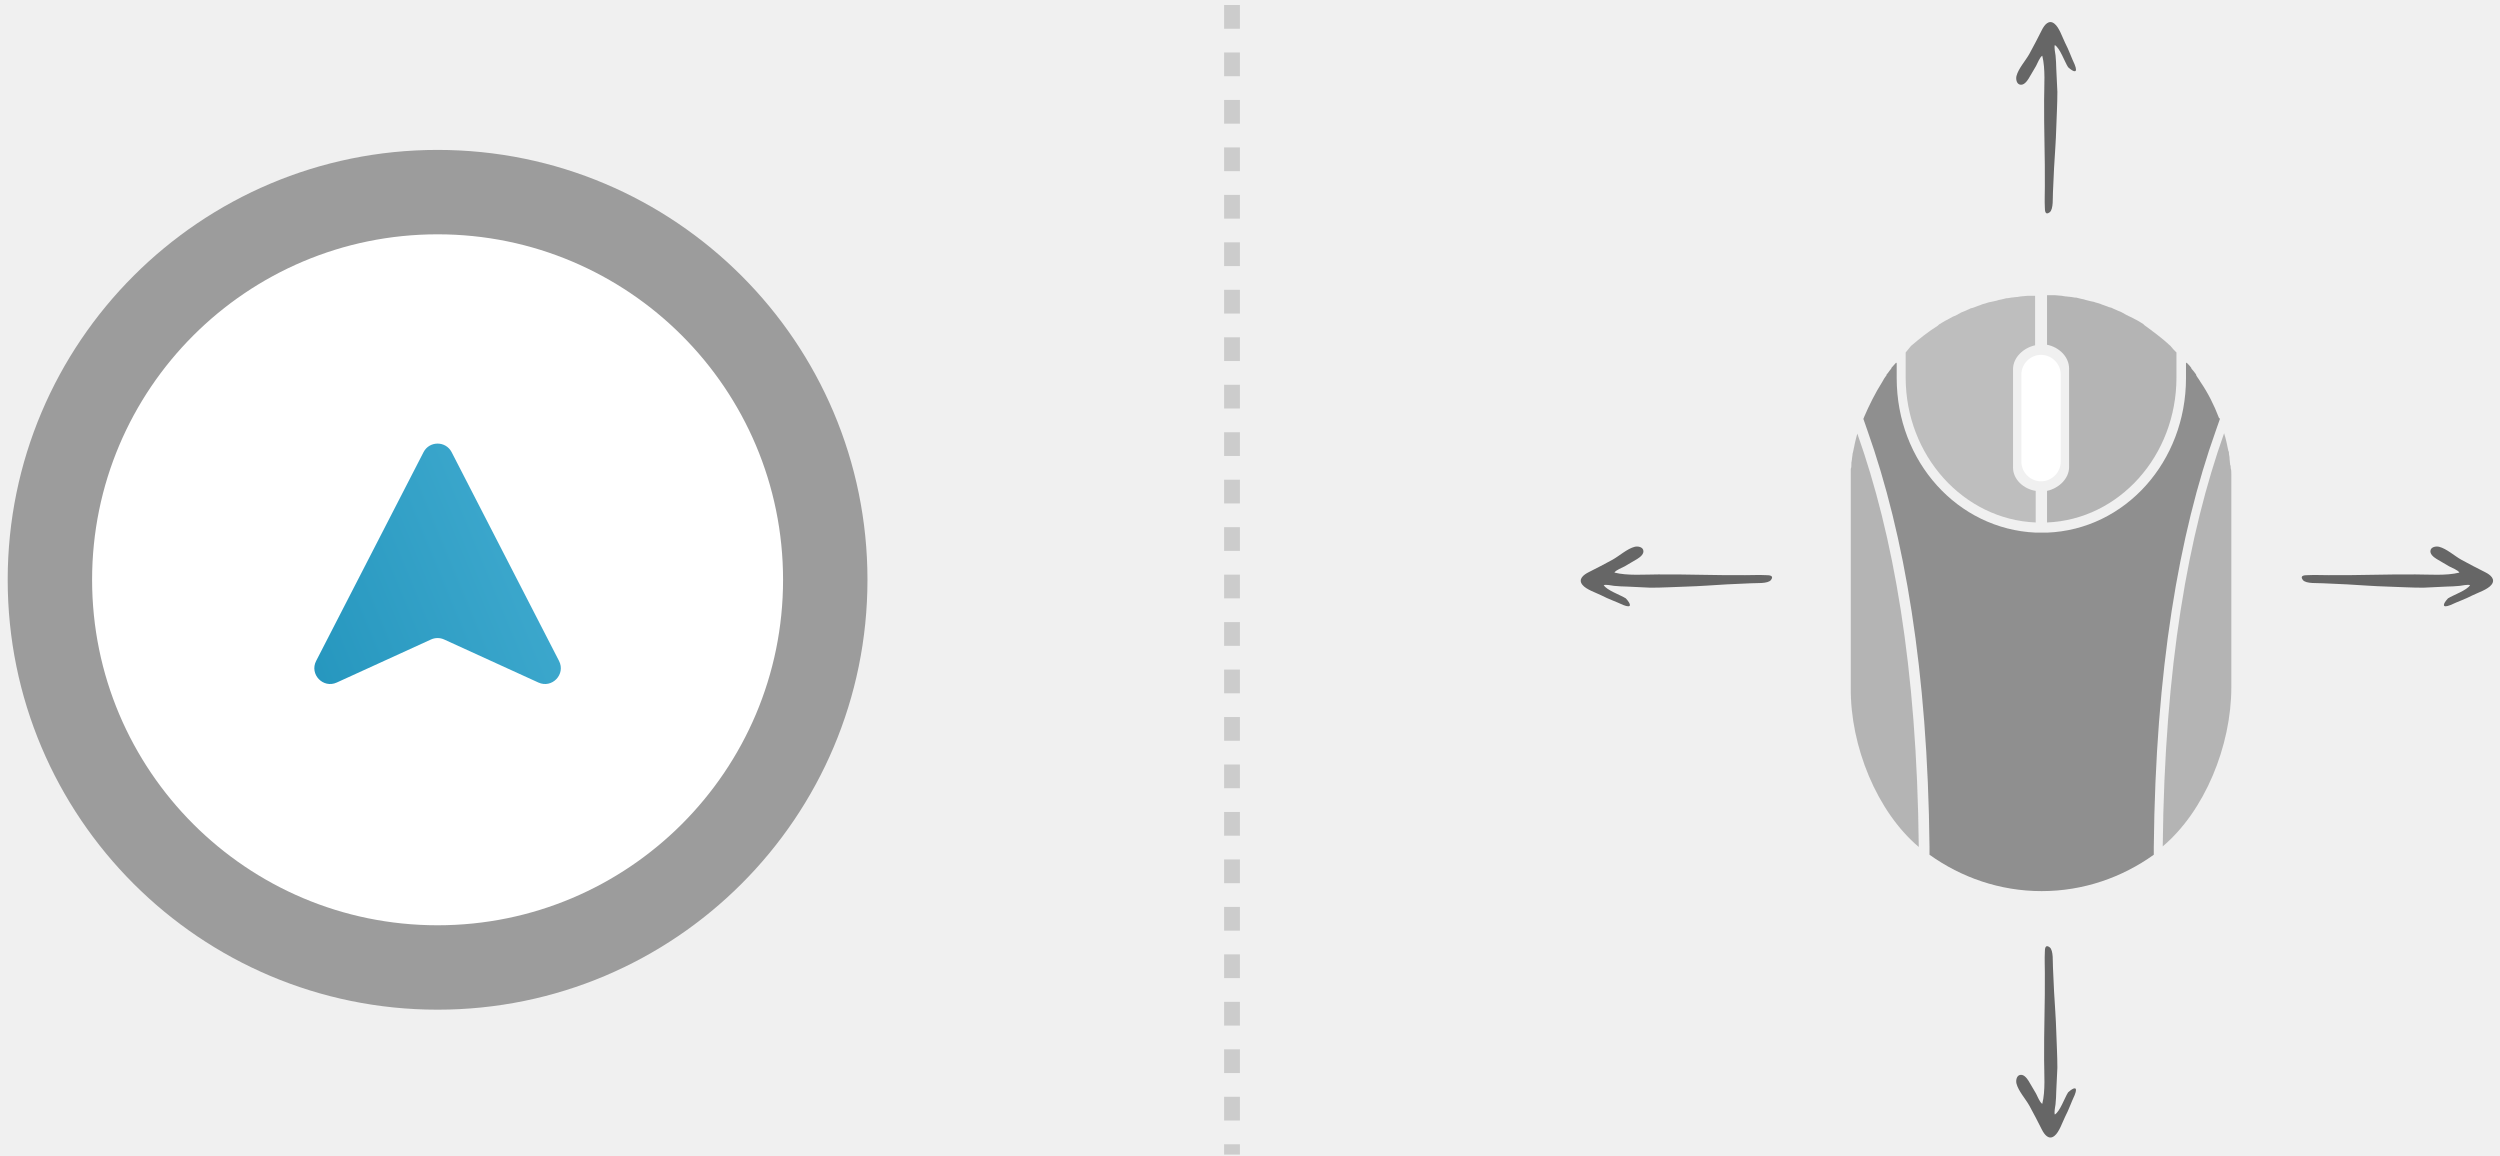
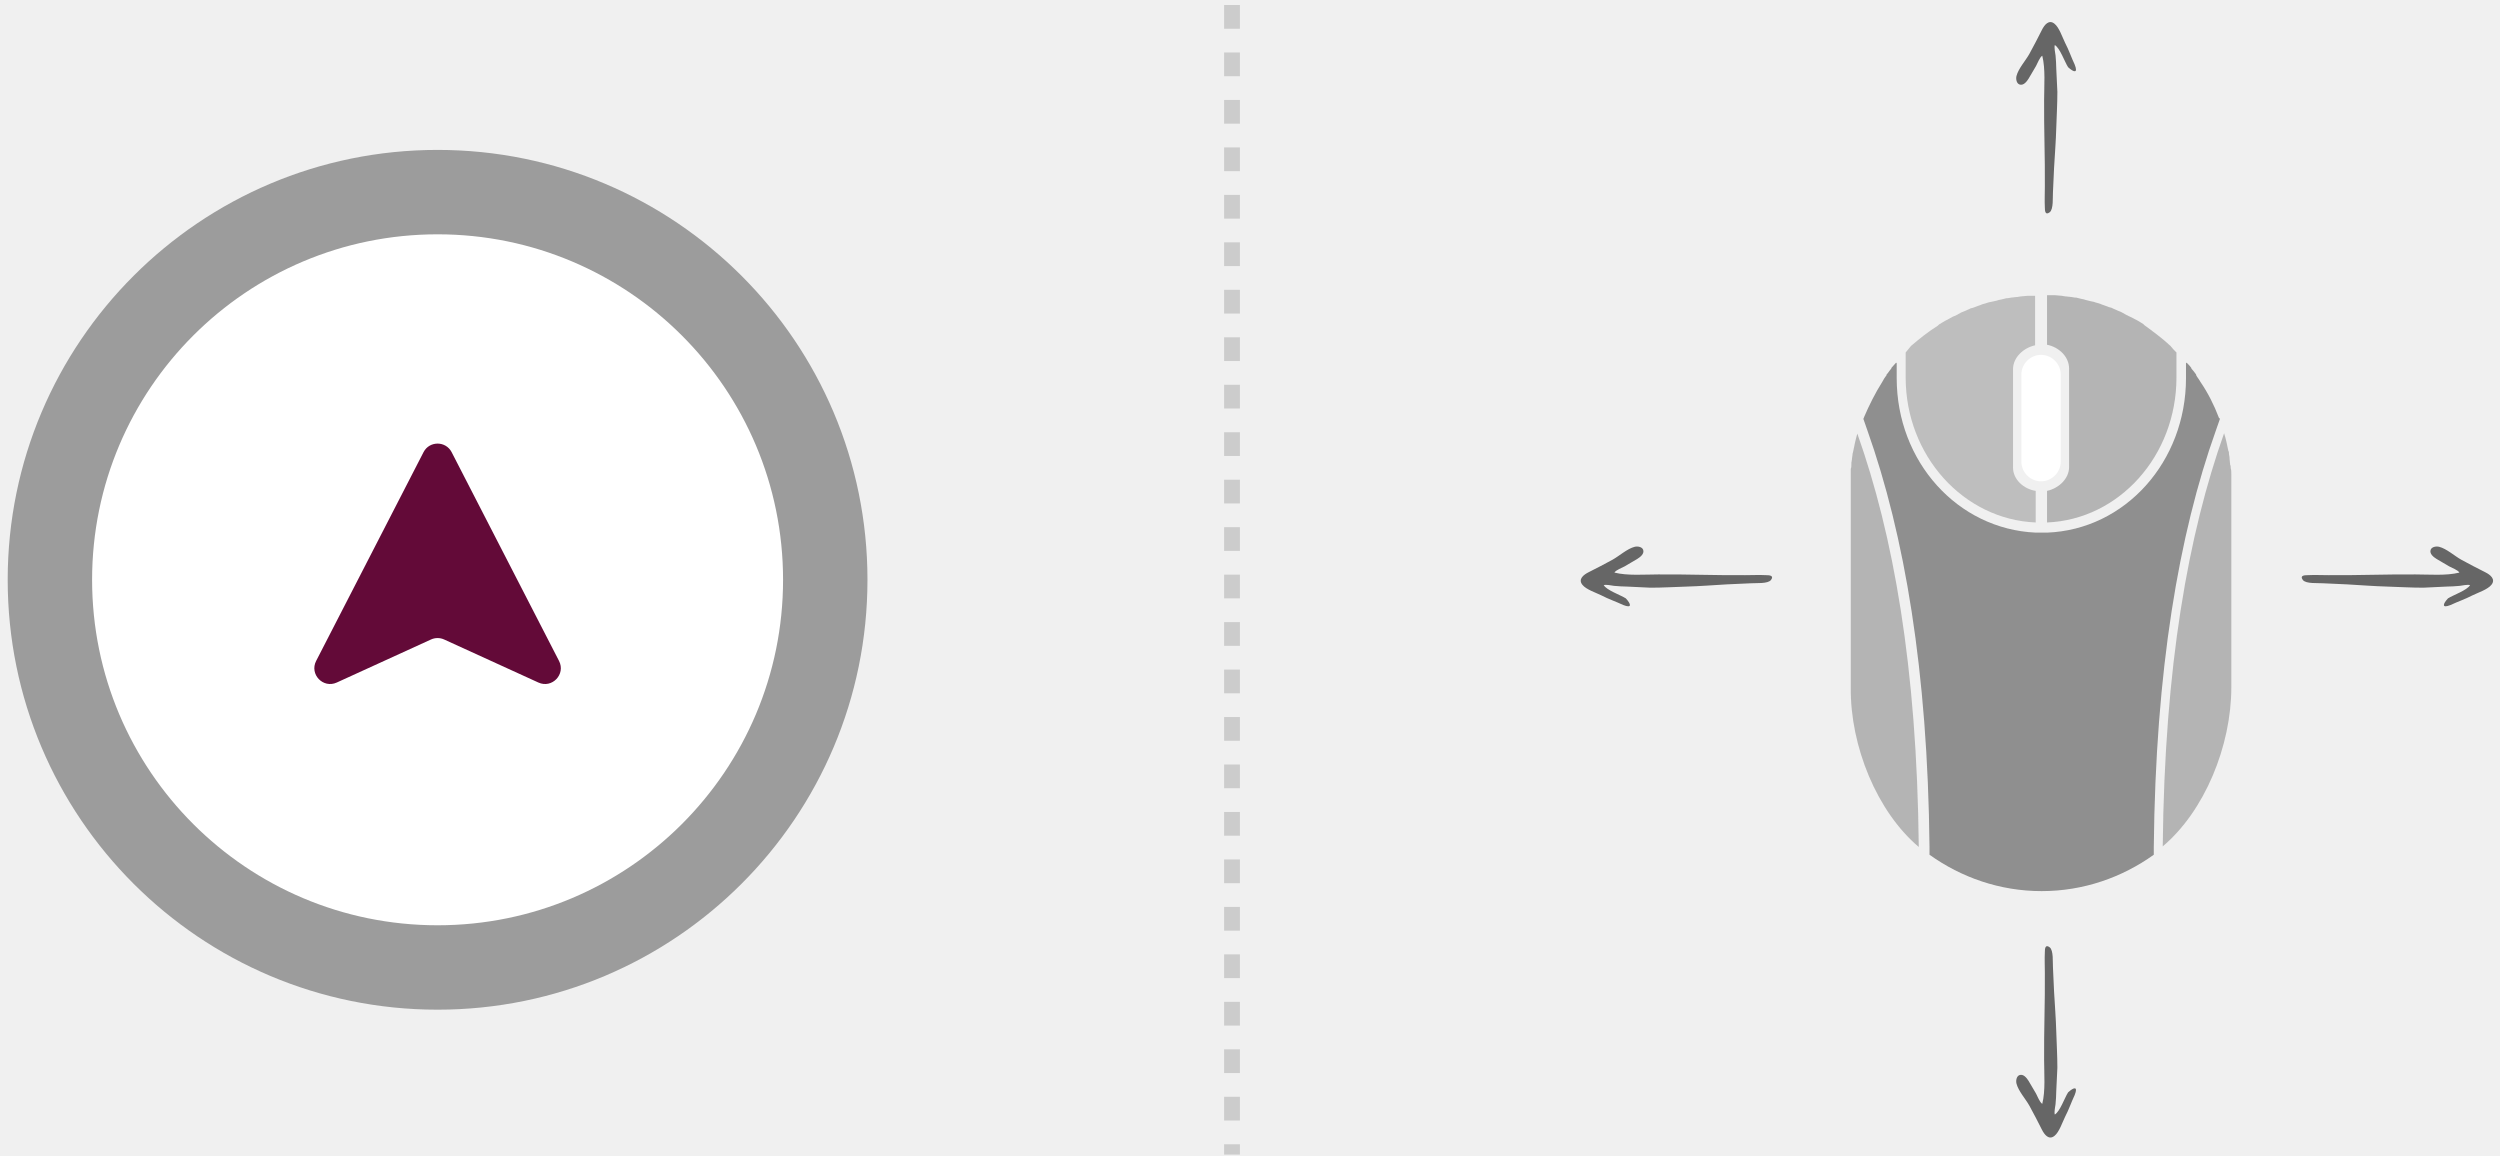
<svg xmlns="http://www.w3.org/2000/svg" width="316" height="146" viewBox="0 0 316 146" fill="none">
  <circle opacity="0.35" cx="55.31" cy="73.286" r="54.338" fill="black" />
  <circle cx="55.31" cy="73.286" r="43.669" fill="white" />
  <path d="M53.534 57.155C54.277 55.71 56.343 55.71 57.087 57.155L70.661 83.541C71.528 85.227 69.779 87.059 68.054 86.272L56.14 80.831C55.613 80.59 55.008 80.59 54.48 80.831L42.567 86.272C40.842 87.059 39.093 85.227 39.96 83.541L53.534 57.155Z" fill="url(#paint0_linear_109_420)" />
  <path d="M309.426 75.635C310.078 75.215 311.848 74.61 312.22 73.958C311.894 73.865 311.242 74.005 310.916 74.051C310.358 74.098 309.799 74.144 309.24 74.144C308.262 74.191 307.284 74.237 306.306 74.284C304.77 74.284 303.28 74.191 301.743 74.144C300.066 74.098 298.343 73.958 296.667 73.865C295.643 73.818 294.618 73.772 293.594 73.725C293.035 73.679 291.452 73.818 291.079 73.306C290.66 72.747 291.265 72.701 291.684 72.701C292.569 72.654 293.454 72.701 294.339 72.701C296.201 72.701 298.017 72.701 299.88 72.654C301.696 72.608 303.512 72.608 305.328 72.608C307.051 72.608 309.194 72.794 310.87 72.375C310.684 72.049 309.892 71.769 309.566 71.583C309.054 71.257 308.495 70.978 307.983 70.652C307.61 70.419 307.051 70 307.238 69.488C307.377 69.115 307.936 69.022 308.309 69.115C309.24 69.348 310.265 70.279 311.103 70.745C312.127 71.304 313.105 71.816 314.13 72.328C314.782 72.654 315.48 73.213 314.921 73.912C314.456 74.517 313.152 74.936 312.5 75.262C311.615 75.728 310.637 76.054 309.752 76.473C308.588 76.938 308.774 76.333 309.426 75.635C309.566 75.541 309.24 75.821 309.426 75.635Z" fill="#666666" />
  <path d="M205.504 75.635C204.852 75.216 203.083 74.611 202.71 73.959C203.036 73.865 203.688 74.005 204.014 74.052C204.573 74.098 205.132 74.145 205.691 74.145C206.668 74.191 207.646 74.238 208.624 74.285C210.161 74.285 211.651 74.191 213.188 74.145C214.864 74.098 216.587 73.959 218.264 73.865C219.288 73.819 220.313 73.772 221.337 73.726C221.896 73.679 223.479 73.819 223.852 73.307C224.271 72.748 223.665 72.701 223.246 72.701C222.362 72.655 221.477 72.701 220.592 72.701C218.729 72.701 216.913 72.701 215.051 72.655C213.234 72.608 211.418 72.608 209.602 72.608C207.879 72.608 205.737 72.794 204.061 72.375C204.247 72.049 205.039 71.77 205.365 71.584C205.877 71.258 206.436 70.978 206.948 70.652C207.32 70.419 207.879 70 207.693 69.488C207.553 69.116 206.994 69.022 206.622 69.116C205.691 69.349 204.666 70.28 203.828 70.746C202.803 71.304 201.826 71.817 200.801 72.329C200.149 72.655 199.451 73.213 200.009 73.912C200.475 74.517 201.779 74.936 202.431 75.263C203.316 75.728 204.294 76.054 205.178 76.473C206.343 76.939 206.156 76.334 205.504 75.635C205.365 75.542 205.691 75.821 205.504 75.635Z" fill="#666666" />
  <path d="M261.403 138.084C260.983 138.736 260.378 140.505 259.726 140.878C259.633 140.552 259.773 139.9 259.819 139.574C259.866 139.015 259.912 138.456 259.912 137.897C259.959 136.919 260.006 135.941 260.052 134.964C260.052 133.427 259.959 131.937 259.912 130.4C259.866 128.724 259.726 127.001 259.633 125.324C259.586 124.3 259.54 123.275 259.493 122.251C259.447 121.692 259.586 120.109 259.074 119.736C258.515 119.317 258.469 119.922 258.469 120.342C258.422 121.226 258.469 122.111 258.469 122.996C258.469 124.859 258.469 126.675 258.422 128.537C258.376 130.353 258.376 132.17 258.376 133.986C258.376 135.709 258.562 137.851 258.143 139.527C257.817 139.341 257.538 138.549 257.351 138.223C257.025 137.711 256.746 137.152 256.42 136.64C256.187 136.267 255.768 135.709 255.256 135.895C254.883 136.035 254.79 136.593 254.883 136.966C255.116 137.897 256.047 138.922 256.513 139.76C257.072 140.784 257.584 141.762 258.096 142.787C258.422 143.439 258.981 144.137 259.68 143.578C260.285 143.113 260.704 141.809 261.03 141.157C261.496 140.272 261.822 139.294 262.241 138.41C262.706 137.245 262.101 137.432 261.403 138.084C261.309 138.223 261.589 137.897 261.403 138.084Z" fill="#666666" />
  <path d="M261.403 8.488C260.983 7.836 260.378 6.067 259.726 5.694C259.633 6.02 259.773 6.672 259.819 6.998C259.866 7.557 259.912 8.116 259.912 8.674C259.959 9.652 260.006 10.63 260.052 11.608C260.052 13.145 259.959 14.635 259.912 16.172C259.866 17.848 259.726 19.571 259.633 21.247C259.586 22.272 259.54 23.297 259.493 24.321C259.447 24.88 259.586 26.463 259.074 26.836C258.515 27.255 258.469 26.649 258.469 26.23C258.422 25.345 258.469 24.461 258.469 23.576C258.469 21.713 258.469 19.897 258.422 18.034C258.376 16.218 258.376 14.402 258.376 12.586C258.376 10.863 258.562 8.721 258.143 7.045C257.817 7.231 257.538 8.023 257.351 8.348C257.025 8.861 256.746 9.42 256.42 9.932C256.187 10.304 255.768 10.863 255.256 10.677C254.883 10.537 254.79 9.978 254.883 9.606C255.116 8.674 256.047 7.65 256.513 6.812C257.072 5.787 257.584 4.809 258.096 3.785C258.422 3.133 258.981 2.434 259.68 2.993C260.285 3.459 260.704 4.763 261.03 5.415C261.496 6.3 261.822 7.277 262.241 8.162C262.706 9.326 262.101 9.14 261.403 8.488C261.309 8.348 261.589 8.674 261.403 8.488Z" fill="#666666" />
  <path opacity="0.4" d="M242.533 107.057C242.307 84.212 239.291 67.549 234.767 54.807C234.541 55.561 234.39 56.315 234.239 57.069L234.164 57.371C234.164 57.597 234.089 57.823 234.089 57.974C234.089 58.2 234.013 58.351 234.013 58.502V58.728C234.013 58.879 234.013 59.105 233.938 59.255V59.633V86.926C233.862 94.315 237.255 102.609 242.533 107.057Z" fill="#5B5B5B" />
  <path opacity="0.4" d="M282.041 60.311V59.934C282.041 59.708 282.041 59.407 281.965 59.18C281.965 59.029 281.965 58.879 281.89 58.728C281.89 58.502 281.815 58.2 281.815 57.974V57.899C281.815 57.672 281.739 57.522 281.739 57.295C281.739 57.22 281.739 57.069 281.664 56.994C281.513 56.24 281.362 55.486 281.136 54.807V54.732C276.612 67.474 273.596 84.137 273.37 106.982C278.648 102.533 282.041 94.315 282.041 86.851V61.291C282.041 60.99 282.041 60.613 282.041 60.311Z" fill="#5B5B5B" />
  <path opacity="0.4" d="M274.35 43.725C273.295 42.745 272.164 41.915 271.033 41.086L270.882 40.935C270.656 40.784 270.354 40.633 270.128 40.483L269.826 40.332C269.6 40.181 269.374 40.106 269.072 39.955L268.771 39.804L268.092 39.427L267.715 39.276C267.489 39.201 267.263 39.05 267.037 38.975L266.886 38.899L266.584 38.824L265.981 38.598L265.755 38.522L265.378 38.371L264.85 38.221L264.624 38.145L264.247 38.07C264.021 37.995 263.87 37.995 263.644 37.919L263.418 37.844L263.041 37.768L262.438 37.617H262.287L261.834 37.542L261.156 37.467H261.08L260.628 37.391L259.799 37.316H259.723H259.346H258.743V43.574C260.251 43.875 261.533 45.082 261.533 46.59V59.03C261.533 60.538 260.176 61.744 258.743 62.046V66.042C267.866 65.665 275.104 57.598 275.104 47.721V44.554C274.803 44.252 274.576 44.026 274.35 43.725Z" fill="#5B5B5B" />
  <path d="M254.447 59.105V46.664C254.447 45.157 255.804 43.95 257.237 43.648V37.391H256.634H256.257L255.428 37.466L254.975 37.541H254.9L254.221 37.617L253.769 37.692H253.618L253.015 37.843L252.638 37.918L252.412 37.994L251.733 38.145L251.356 38.22L251.13 38.295L250.602 38.446L250.225 38.597L249.999 38.672L249.396 38.899L249.094 38.974L248.943 39.049L248.265 39.351L247.888 39.502L247.209 39.879L246.832 40.029C246.606 40.18 246.38 40.256 246.154 40.407L245.852 40.557C245.626 40.708 245.324 40.859 245.098 41.01L244.947 41.16C243.741 41.914 242.61 42.819 241.555 43.724C241.328 44.026 241.102 44.252 240.876 44.553V47.72C240.876 57.597 248.189 65.664 257.312 66.041V62.045C255.804 61.819 254.447 60.613 254.447 59.105Z" fill="#BEBEBE" />
  <path d="M255.502 47.343V58.351C255.502 59.708 256.633 60.839 257.99 60.839C259.347 60.839 260.478 59.708 260.478 58.351V47.343C260.478 45.986 259.347 44.855 257.99 44.855C256.633 44.855 255.502 45.986 255.502 47.343Z" fill="white" />
  <path opacity="0.65" d="M280.457 52.772C279.854 51.189 279.1 49.681 278.12 48.249C277.969 47.947 277.743 47.721 277.592 47.419C277.592 47.419 277.592 47.419 277.592 47.344C277.366 47.042 277.215 46.816 276.989 46.59C276.989 46.59 276.989 46.59 276.989 46.514C276.838 46.288 276.612 46.062 276.385 45.836L276.31 45.911V47.796C276.31 58.352 268.62 66.947 258.743 67.324C258.215 67.324 257.763 67.324 257.31 67.324C247.433 66.872 239.743 58.352 239.743 47.796V45.911L239.667 45.836C239.441 46.062 239.29 46.288 239.064 46.514C239.064 46.514 239.064 46.514 239.064 46.59C238.838 46.816 238.687 47.118 238.461 47.344C238.461 47.344 238.461 47.344 238.461 47.419C238.235 47.721 238.084 47.947 237.933 48.249C237.028 49.681 236.274 51.189 235.596 52.772C235.596 52.848 235.596 52.848 235.521 52.923L236.048 54.431C240.723 67.626 243.663 84.741 243.89 107.058V108.038C247.886 110.903 252.786 112.637 258.064 112.637C263.342 112.637 268.243 110.903 272.239 108.038V107.058C272.465 84.665 275.405 67.55 280.08 54.431L280.608 52.923C280.457 52.848 280.457 52.772 280.457 52.772Z" fill="#5B5B5B" />
  <path opacity="0.15" d="M155.727 0.634V145.938" stroke="black" stroke-width="2" stroke-dasharray="3 3" />
  <defs>
    <linearGradient id="paint0_linear_109_420" x1="37.604" y1="83.896" x2="67.965" y2="71.332" gradientUnits="userSpaceOnUse">
-       <stop stop-color="#2596be" />
-       <stop offset="1" stop-color="#3da8cd" />
+       <stop stop-color="#630a38" />
+       <stop offset="1" stop-color="#630a38" />
    </linearGradient>
  </defs>
</svg>
